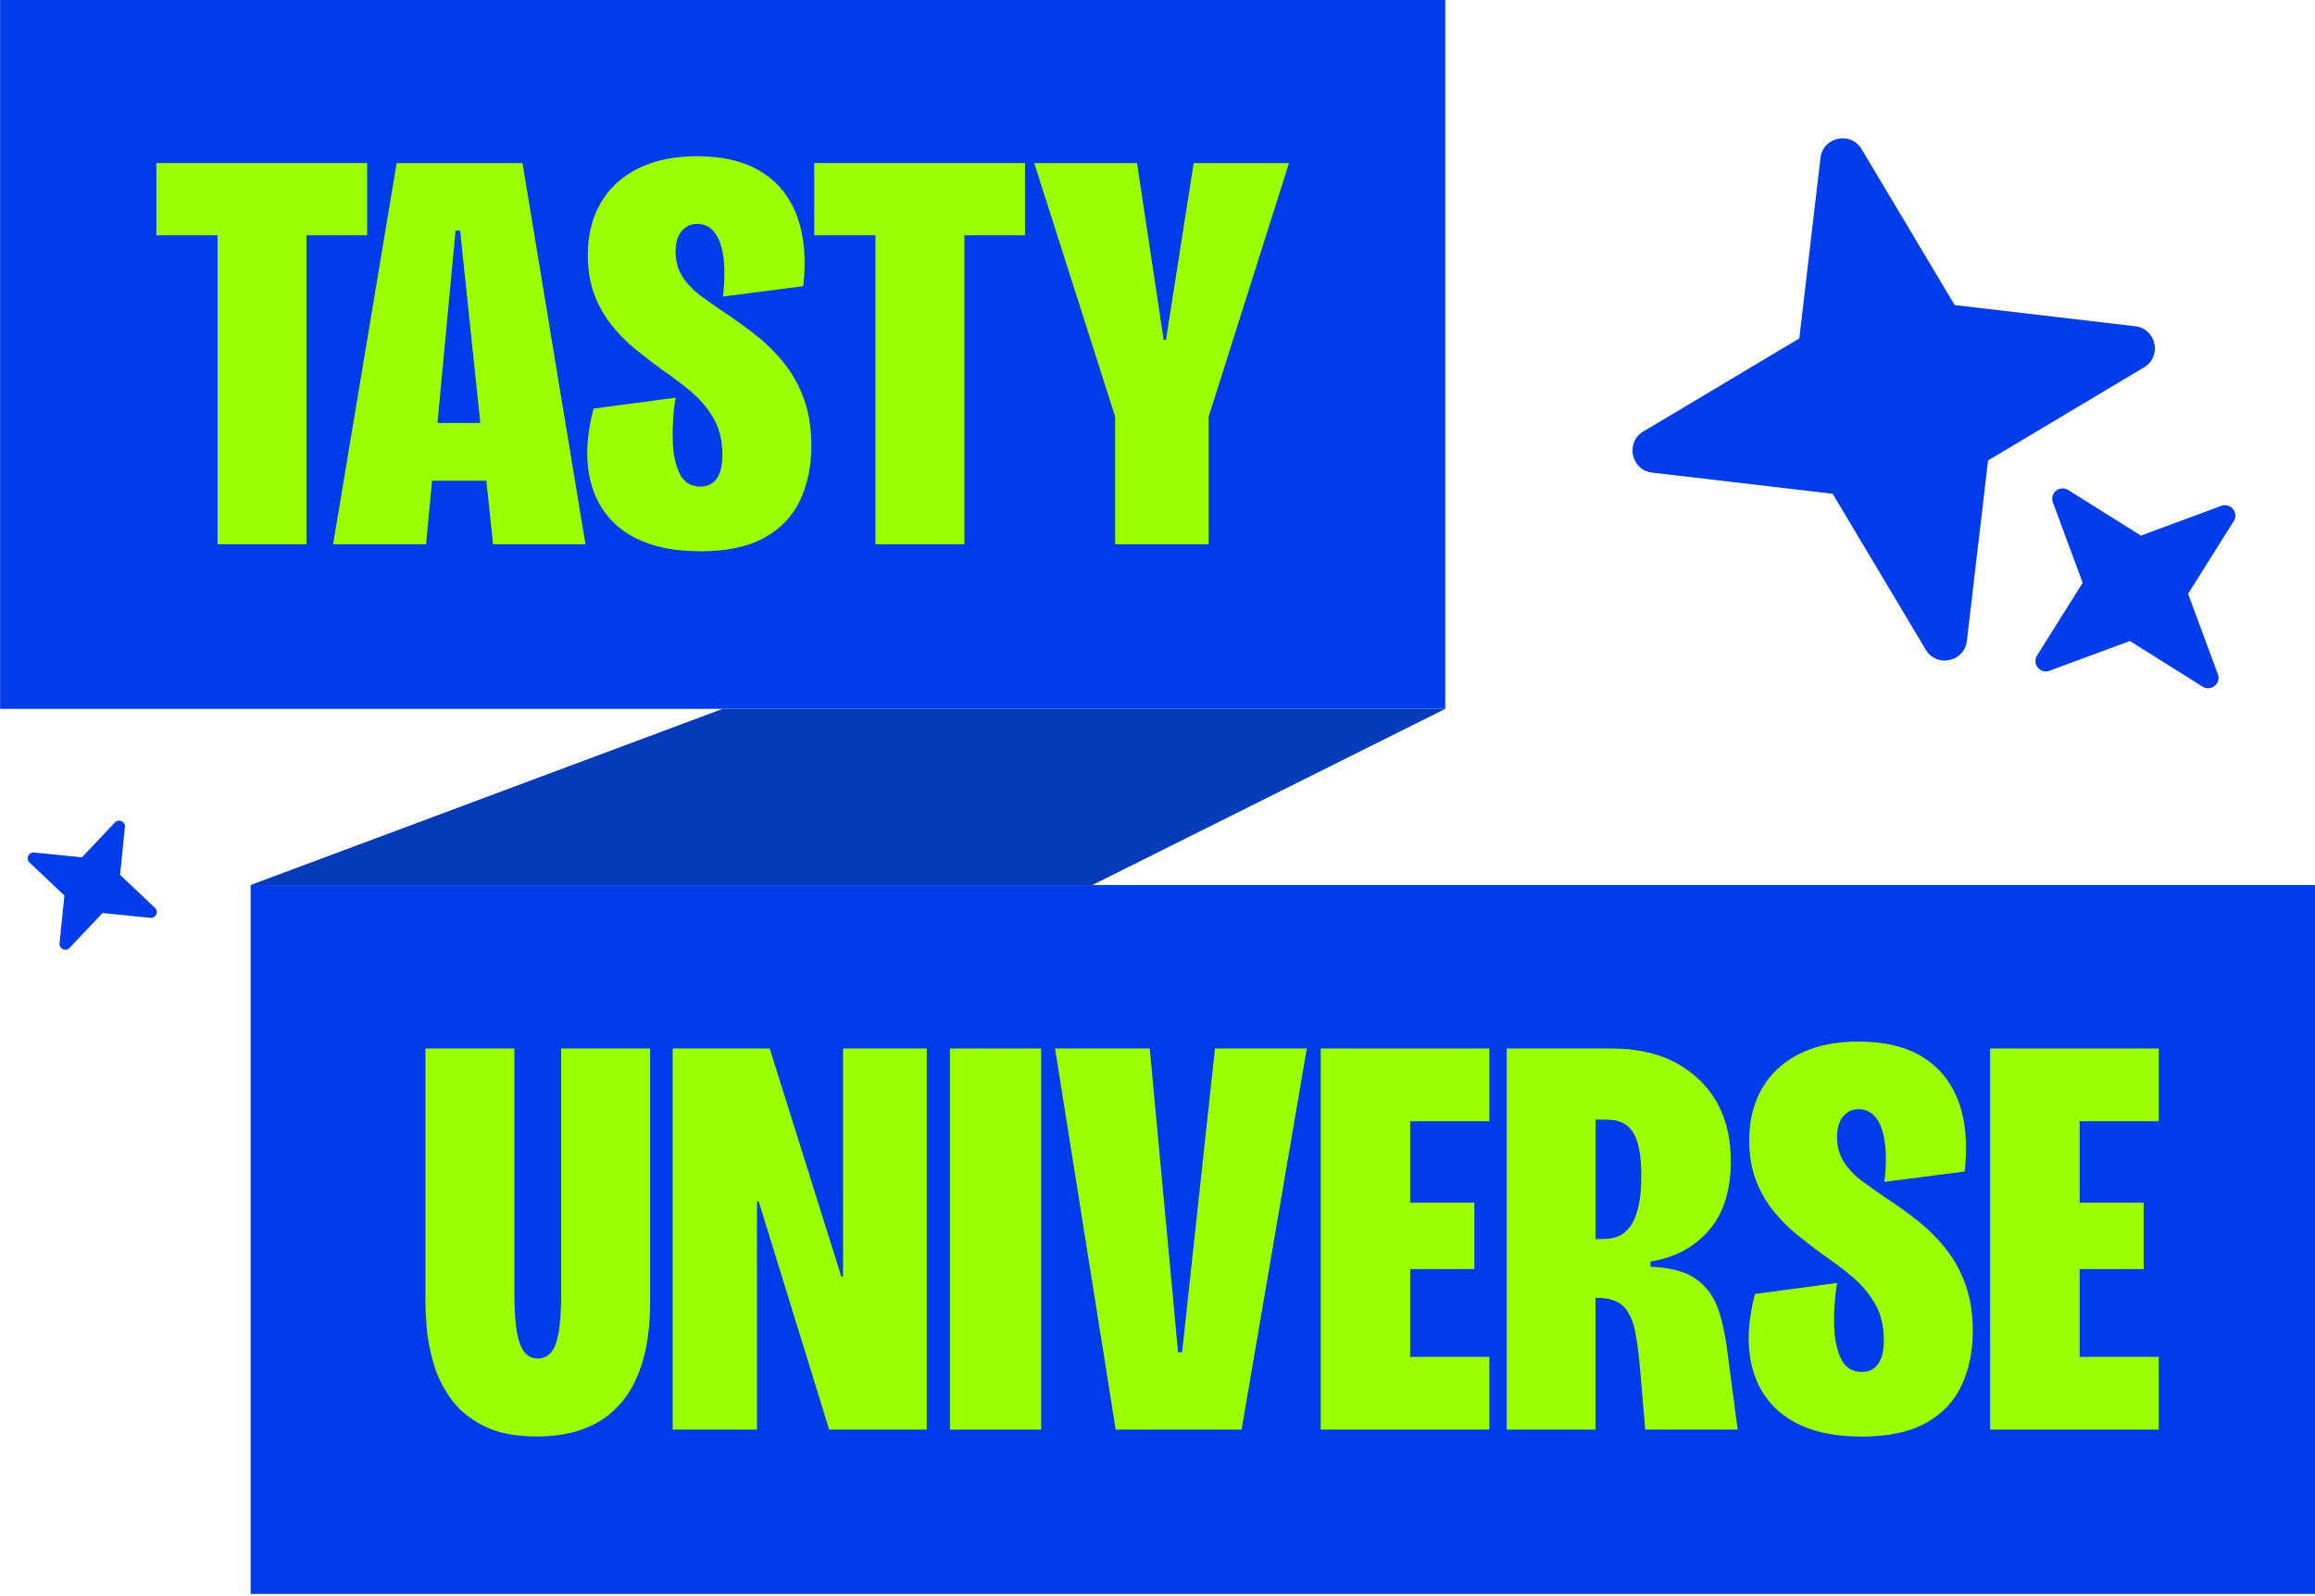
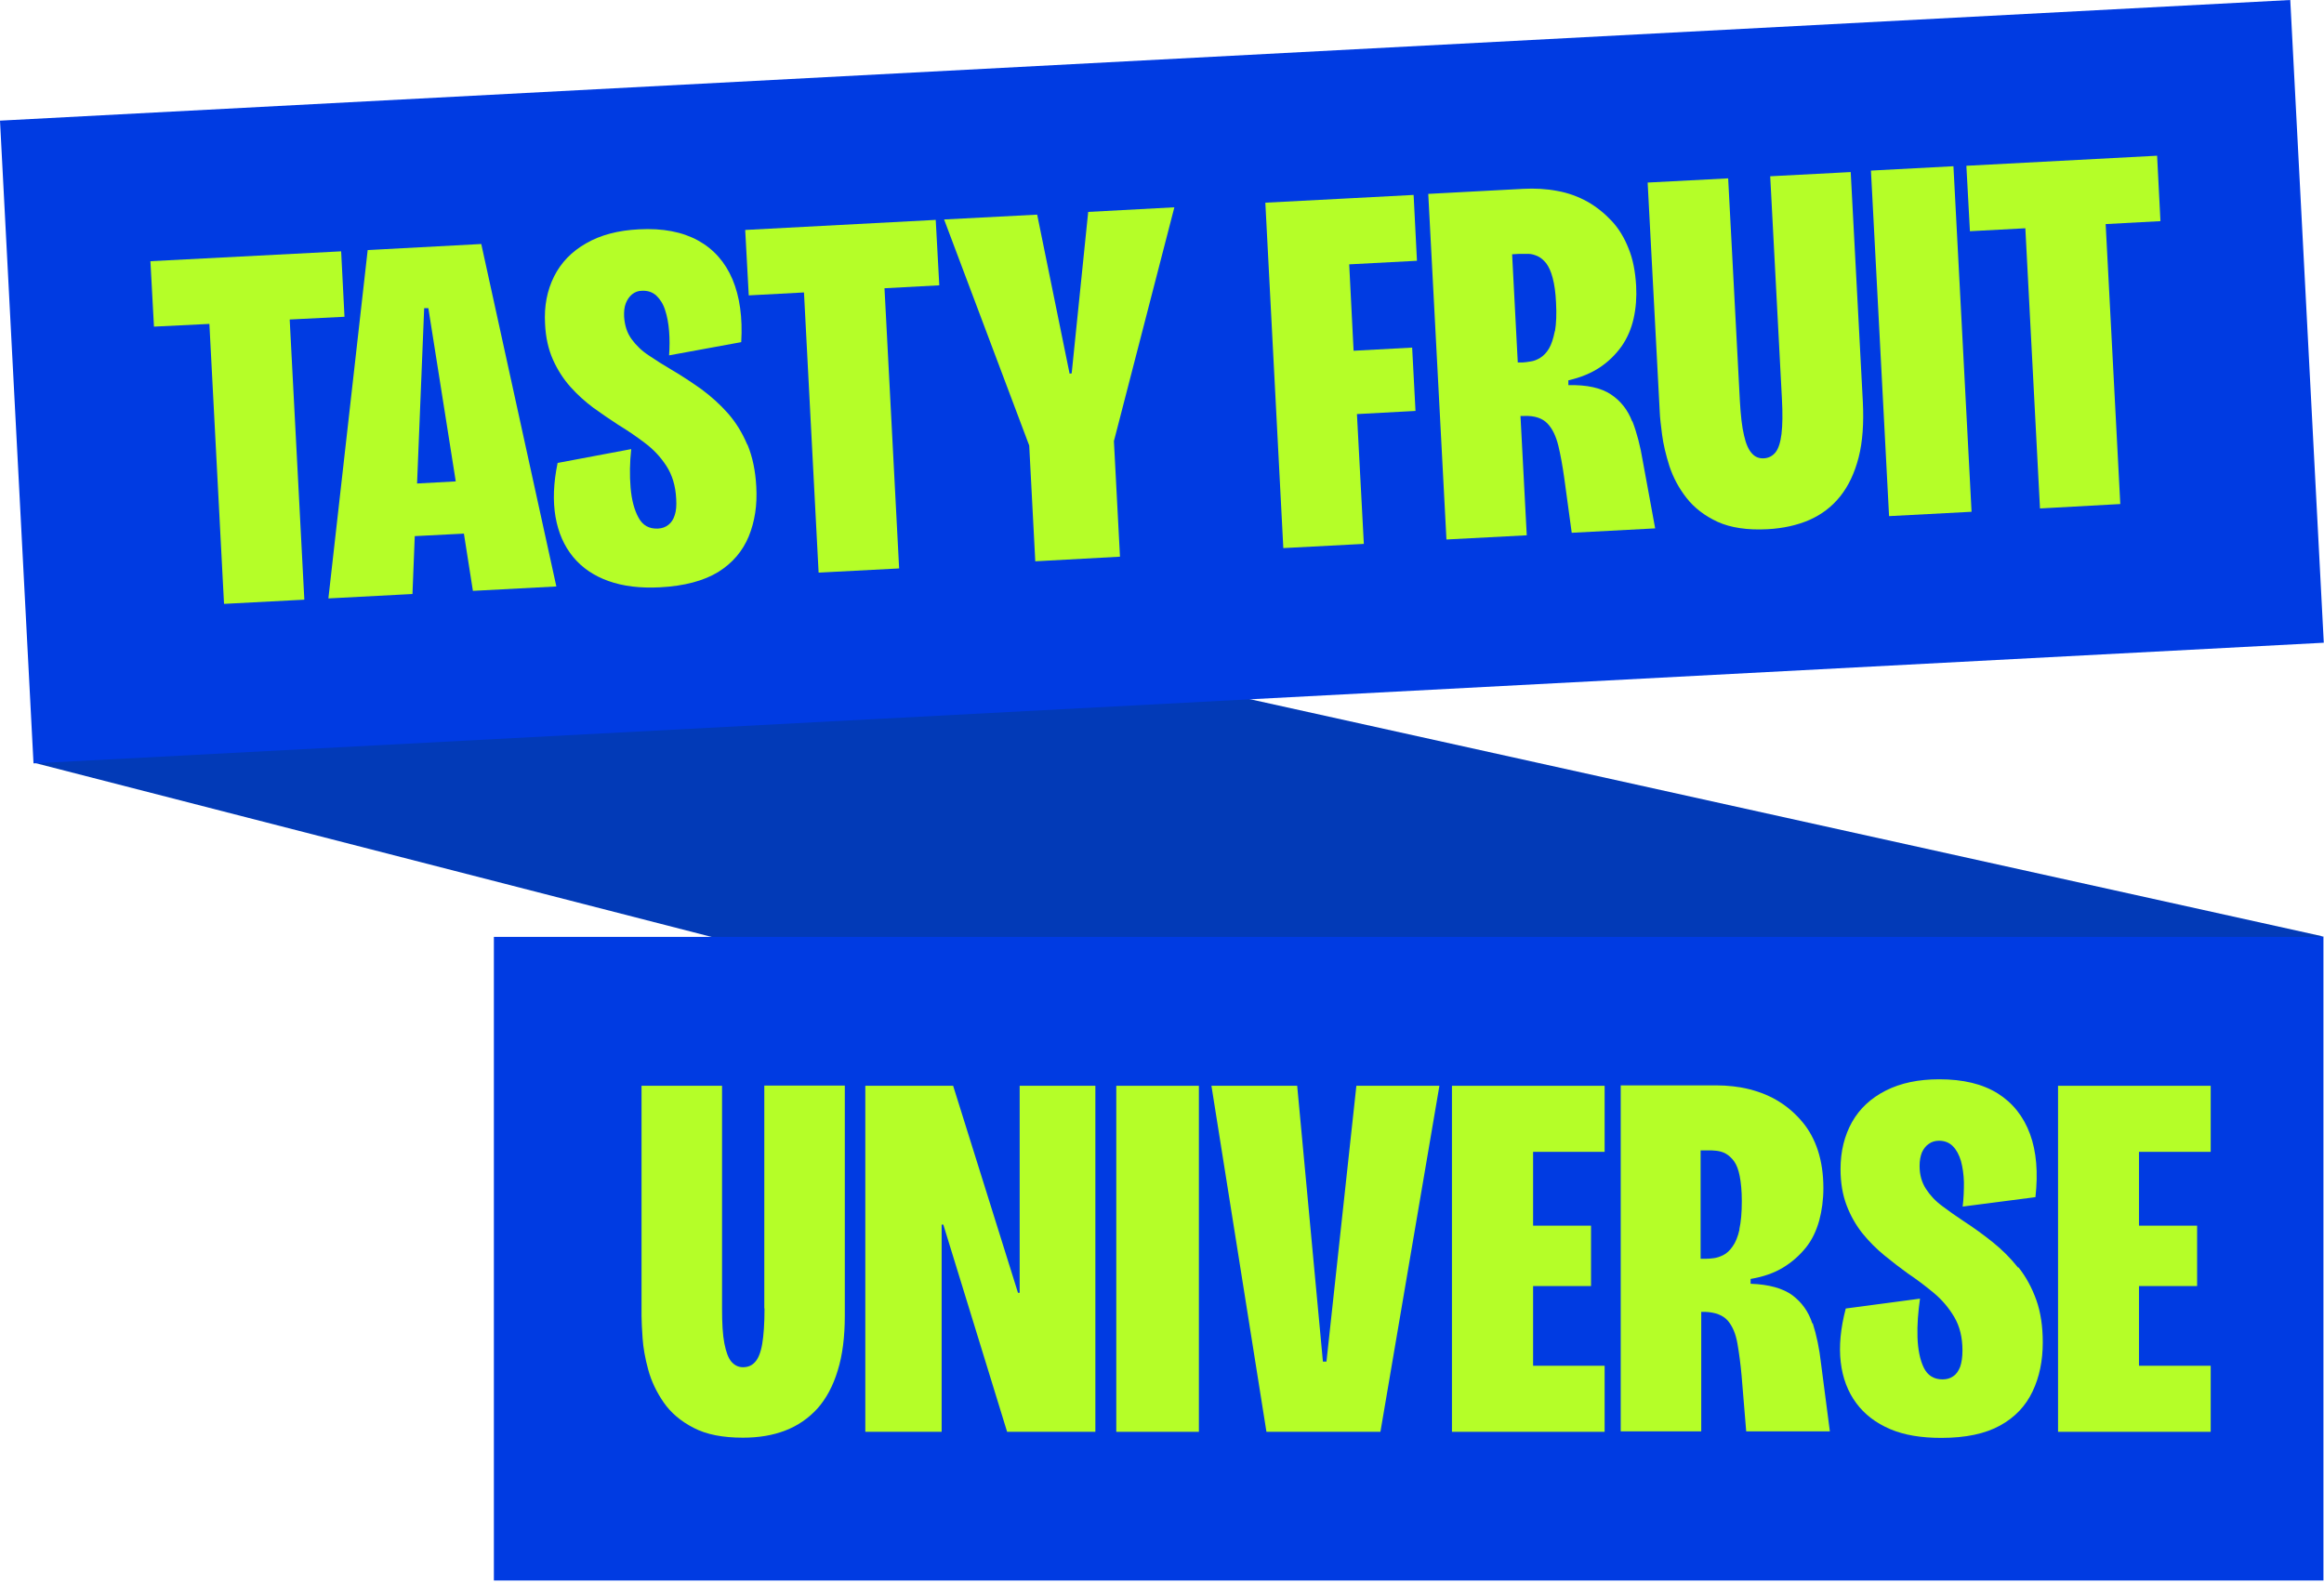
- <svg xmlns="http://www.w3.org/2000/svg" width="251" height="173" viewBox="0 0 251 173" fill="none">
-   <path d="M78.354 76.877L156.696 76.882L118.427 95.985L27.177 95.98L78.354 76.877Z" fill="#023AB7" />
-   <path d="M251 95.985H27.177V172.862H251V95.985Z" fill="#003CE9" />
-   <path d="M58.28 155.795C55.857 155.795 53.886 155.397 52.36 154.606C50.833 153.814 49.644 152.802 48.792 151.567C47.936 150.337 47.321 149.032 46.943 147.652C46.565 146.276 46.339 145.011 46.253 143.862C46.167 142.713 46.127 141.826 46.127 141.201V113.708H55.771V140.325C55.771 142.078 55.867 143.469 56.053 144.487C56.24 145.51 56.522 146.241 56.9 146.679C57.278 147.117 57.736 147.334 58.275 147.334C58.86 147.334 59.338 147.127 59.716 146.709C60.094 146.291 60.376 145.57 60.563 144.547C60.749 143.525 60.845 142.114 60.845 140.32V113.703H70.489V141.196C70.489 143.741 70.207 145.938 69.642 147.772C69.078 149.612 68.267 151.124 67.199 152.313C66.13 153.502 64.851 154.379 63.349 154.943C61.848 155.508 60.155 155.79 58.275 155.79L58.28 155.795Z" fill="#9CFF00" />
-   <path d="M72.933 155.044V113.708H83.454L91.218 138.445H91.405V113.708H100.484V155.044H89.903L82.264 130.307H82.078V155.044H72.933Z" fill="#9CFF00" />
-   <path d="M102.994 155.044V113.708H112.89V155.044H102.994Z" fill="#9CFF00" />
-   <path d="M120.967 155.044L114.391 113.708H124.66L127.729 146.649H128.167L131.734 113.708H141.691L134.616 155.044H120.967Z" fill="#9CFF00" />
-   <path d="M143.197 155.044V113.708H152.902V155.044H143.197ZM150.085 121.599V113.708H161.483V121.599H150.085ZM150.085 137.634V130.433H159.855V137.634H150.085ZM150.085 155.044V147.153H161.483V155.044H150.085Z" fill="#9CFF00" />
-   <path d="M163.362 155.044V113.708H174.76C176.181 113.708 177.536 113.864 178.831 114.177C180.126 114.489 181.305 114.983 182.368 115.648C183.431 116.318 184.363 117.13 185.154 118.092C185.946 119.055 186.565 120.188 187.004 121.504C187.442 122.819 187.664 124.31 187.664 125.983C187.664 127.359 187.497 128.654 187.16 129.868C186.827 131.078 186.293 132.156 185.563 133.094C184.832 134.031 183.925 134.827 182.837 135.472C181.748 136.122 180.458 136.565 178.952 136.817V137.382C181.164 137.467 182.837 137.926 183.96 138.757C185.089 139.594 185.88 140.713 186.339 142.109C186.797 143.509 187.13 145.127 187.341 146.961L188.404 155.039H178.382L177.818 148.402C177.692 146.981 177.526 145.701 177.319 144.552C177.108 143.404 176.725 142.497 176.16 141.826C175.596 141.156 174.689 140.803 173.434 140.763H172.996V155.044H163.352H163.362ZM173.006 134.378H173.571C173.863 134.378 174.195 134.358 174.573 134.318C174.951 134.278 175.334 134.152 175.732 133.94C176.13 133.733 176.493 133.386 176.825 132.907C177.158 132.428 177.43 131.748 177.642 130.871C177.848 129.994 177.954 128.866 177.954 127.49C177.954 126.281 177.868 125.288 177.702 124.517C177.536 123.746 177.304 123.151 177.012 122.733C176.72 122.315 176.397 122.012 176.039 121.826C175.682 121.64 175.319 121.524 174.946 121.483C174.568 121.443 174.215 121.423 173.883 121.423H173.006V134.389V134.378Z" fill="#9CFF00" />
-   <path d="M201.747 155.795C199.369 155.795 197.323 155.442 195.61 154.732C193.897 154.021 192.541 152.988 191.538 151.632C190.536 150.277 189.921 148.649 189.689 146.75C189.457 144.85 189.659 142.708 190.284 140.33L199.177 139.14C198.925 140.728 198.819 142.265 198.865 143.741C198.905 145.223 199.157 146.432 199.615 147.374C200.074 148.312 200.825 148.785 201.868 148.785C202.372 148.785 202.795 148.659 203.153 148.407C203.505 148.155 203.777 147.783 203.969 147.279C204.16 146.775 204.251 146.13 204.251 145.339C204.251 143.797 203.929 142.466 203.279 141.363C202.629 140.259 201.807 139.287 200.805 138.45C199.802 137.614 198.779 136.843 197.736 136.132C196.819 135.467 195.877 134.746 194.919 133.97C193.957 133.199 193.08 132.323 192.289 131.34C191.498 130.357 190.858 129.244 190.38 127.989C189.901 126.734 189.659 125.298 189.659 123.665C189.659 121.534 190.118 119.669 191.035 118.062C191.952 116.454 193.297 115.205 195.076 114.303C196.849 113.406 198.991 112.957 201.495 112.957C204.332 112.957 206.66 113.522 208.479 114.65C210.297 115.779 211.587 117.397 212.363 119.503C213.134 121.614 213.356 124.129 213.018 127.052L204.312 128.18C204.437 127.178 204.488 126.205 204.468 125.268C204.448 124.33 204.332 123.484 204.125 122.733C203.913 121.982 203.591 121.388 203.153 120.949C202.714 120.511 202.16 120.294 201.495 120.294C201.036 120.294 200.628 120.42 200.276 120.672C199.918 120.924 199.651 121.267 199.459 121.705C199.273 122.143 199.177 122.678 199.177 123.302C199.177 124.346 199.429 125.253 199.928 126.029C200.427 126.8 201.087 127.49 201.903 128.095C202.719 128.699 203.561 129.294 204.437 129.879C205.647 130.675 206.816 131.516 207.944 132.413C209.073 133.31 210.086 134.323 210.983 135.452C211.88 136.581 212.59 137.876 213.114 139.337C213.638 140.798 213.895 142.491 213.895 144.411C213.895 146.583 213.487 148.533 212.676 150.267C211.859 152 210.57 153.356 208.791 154.338C207.017 155.321 204.669 155.81 201.747 155.81V155.795Z" fill="#9CFF00" />
-   <path d="M215.775 155.044V113.708H225.479V155.044H215.775ZM222.662 121.599V113.708H234.06V121.599H222.662ZM222.662 137.634V130.433H232.432V137.634H222.662ZM222.662 155.044V147.153H234.06V155.044H222.662Z" fill="#9CFF00" />
-   <path d="M156.696 0H0.013V76.877H156.696V0Z" fill="#003CE9" />
-   <path d="M16.953 25.518V17.687H39.809V25.518H16.953ZM23.589 59.028V17.692H33.233V59.028H23.589Z" fill="#9CFF00" />
-   <path d="M36.115 59.028L43.003 17.692H56.653L63.48 59.028H53.458L49.891 25.019H49.392L46.197 59.028H36.115ZM42.378 52.135V45.871H56.844V52.135H42.378Z" fill="#9CFF00" />
-   <path d="M75.82 59.779C73.442 59.779 71.396 59.421 69.683 58.716C67.97 58.005 66.614 56.972 65.612 55.617C64.609 54.261 63.994 52.634 63.762 50.734C63.531 48.834 63.732 46.693 64.357 44.314L73.25 43.125C72.998 44.712 72.892 46.244 72.938 47.726C72.978 49.207 73.23 50.416 73.689 51.359C74.147 52.296 74.898 52.77 75.941 52.77C76.44 52.77 76.868 52.644 77.226 52.392C77.579 52.14 77.851 51.767 78.042 51.263C78.228 50.764 78.324 50.114 78.324 49.323C78.324 47.781 78.002 46.451 77.352 45.347C76.702 44.244 75.88 43.271 74.878 42.434C73.875 41.598 72.852 40.827 71.809 40.117C70.892 39.451 69.95 38.731 68.993 37.955C68.03 37.184 67.153 36.307 66.362 35.324C65.566 34.342 64.931 33.228 64.453 31.973C63.974 30.718 63.732 29.282 63.732 27.65C63.732 25.518 64.191 23.654 65.108 22.046C66.025 20.439 67.37 19.189 69.149 18.287C70.922 17.39 73.064 16.942 75.568 16.942C78.405 16.942 80.733 17.506 82.552 18.635C84.366 19.764 85.661 21.381 86.436 23.487C87.207 25.599 87.429 28.113 87.092 31.036L78.385 32.165C78.511 31.162 78.561 30.189 78.541 29.252C78.521 28.315 78.405 27.468 78.198 26.718C77.987 25.967 77.664 25.372 77.226 24.934C76.787 24.495 76.233 24.279 75.568 24.279C75.11 24.279 74.701 24.404 74.349 24.657C73.991 24.908 73.724 25.251 73.532 25.689C73.346 26.128 73.25 26.662 73.25 27.287C73.25 28.33 73.502 29.237 74.001 30.013C74.5 30.784 75.16 31.474 75.976 32.079C76.793 32.684 77.634 33.278 78.511 33.863C79.72 34.659 80.889 35.501 82.018 36.398C83.146 37.295 84.159 38.307 85.056 39.436C85.953 40.565 86.663 41.86 87.187 43.321C87.711 44.783 87.968 46.476 87.968 48.396C87.968 50.568 87.56 52.518 86.749 54.251C85.933 55.985 84.643 57.34 82.864 58.323C81.091 59.306 78.742 59.794 75.82 59.794V59.779Z" fill="#9CFF00" />
-   <path d="M88.281 25.518V17.687H111.136V25.518H88.281ZM94.922 59.028V17.692H104.566V59.028H94.922Z" fill="#9CFF00" />
-   <path d="M120.906 59.028V45.186L112.139 17.692H123.284L126.167 36.856H126.418L129.422 17.692H139.756L131.049 45.186V59.028H120.906Z" fill="#9CFF00" />
-   <path d="M178.165 46.803L195.086 36.705L197.384 17.118C197.653 14.844 200.661 14.209 201.835 16.165L211.933 33.086L231.52 35.384C233.794 35.653 234.429 38.661 232.473 39.835L215.552 49.933L213.254 69.52C212.985 71.794 209.977 72.429 208.803 70.473L198.705 53.552L179.118 51.254C176.844 50.985 176.209 47.977 178.165 46.803Z" fill="#003CE9" />
-   <path d="M3.704 92.457L8.881 92.983L12.457 89.199C12.874 88.76 13.609 89.1 13.543 89.704L13.017 94.881L16.801 98.457C17.24 98.874 16.9 99.609 16.297 99.543L11.119 99.017L7.543 102.801C7.126 103.24 6.391 102.9 6.457 102.296L6.983 97.119L3.199 93.543C2.76 93.126 3.1 92.391 3.704 92.457Z" fill="#003CE9" />
-   <path d="M224.251 53.148L232.122 58.089L240.841 54.861C241.856 54.489 242.763 55.615 242.18 56.529L237.24 64.4L240.467 73.119C240.84 74.134 239.714 75.041 238.8 74.458L230.929 69.518L222.209 72.745C221.195 73.118 220.287 71.992 220.87 71.078L225.811 63.207L222.583 54.487C222.211 53.473 223.337 52.565 224.251 53.148Z" fill="#003CE9" />
+ <svg xmlns="http://www.w3.org/2000/svg" width="439" height="299" viewBox="0 0 439 299" fill="none">
+   <path d="M6.486 144.108L210.175 196.469L439 176.941L215.237 127.469L6.486 144.108Z" fill="#023AB7" />
+   <path d="M432.628 -3.30391e-06L0 22.791L6.33 144.211L438.959 121.419L432.628 -3.30391e-06Z" fill="#003BE2" />
+   <path d="M65.074 59.842L64.442 47.481L28.412 49.343L29.084 61.704L39.553 61.189L42.318 114.078L57.489 113.285L54.723 60.357L65.074 59.842Z" fill="#B5FE28" />
+   <path d="M69.459 47.204L62.032 113.048L77.914 112.216L78.348 101.281L87.632 100.806L89.331 111.621L105.094 110.789L90.911 46.094L69.42 47.243L69.459 47.204ZM78.783 91.337L80.126 58.217H80.916L86.091 90.941L78.783 91.337Z" fill="#B5FE28" />
+   <path d="M141.163 84.008C140.215 81.75 138.99 79.769 137.489 78.066C135.988 76.362 134.289 74.856 132.472 73.51C130.615 72.202 128.719 70.934 126.743 69.785C125.321 68.954 123.938 68.082 122.595 67.171C121.252 66.299 120.185 65.269 119.316 64.081C118.447 62.892 118.012 61.505 117.894 59.842C117.854 58.851 117.933 58.019 118.21 57.306C118.486 56.593 118.882 56.038 119.395 55.602C119.948 55.167 120.541 54.929 121.291 54.929C122.358 54.889 123.227 55.167 123.978 55.84C124.689 56.514 125.282 57.425 125.637 58.574C126.032 59.762 126.269 61.07 126.388 62.535C126.506 64.001 126.506 65.546 126.388 67.131L140.017 64.635C140.294 60 139.741 56.038 138.358 52.75C136.975 49.502 134.803 47.045 131.84 45.421C128.877 43.797 125.163 43.084 120.699 43.321C116.748 43.519 113.43 44.391 110.704 45.975C107.978 47.521 105.963 49.62 104.659 52.235C103.356 54.85 102.763 57.821 102.961 61.189C103.079 63.764 103.593 66.022 104.462 67.963C105.331 69.904 106.437 71.608 107.741 73.074C109.084 74.579 110.546 75.887 112.086 77.035C113.667 78.184 115.207 79.214 116.709 80.205C118.407 81.235 120.106 82.384 121.726 83.612C123.385 84.84 124.768 86.306 125.874 88.009C126.98 89.713 127.612 91.773 127.731 94.229C127.81 95.497 127.731 96.527 127.454 97.32C127.217 98.112 126.783 98.746 126.269 99.142C125.716 99.578 125.084 99.815 124.294 99.855C122.635 99.934 121.41 99.261 120.62 97.795C119.83 96.369 119.316 94.467 119.119 92.13C118.921 89.792 118.961 87.376 119.237 84.84L105.331 87.455C104.541 91.258 104.422 94.665 104.936 97.636C105.449 100.608 106.556 103.143 108.254 105.203C109.953 107.263 112.165 108.769 114.931 109.759C117.696 110.75 120.936 111.146 124.689 110.948C129.272 110.71 132.946 109.72 135.672 108.056C138.398 106.352 140.294 104.094 141.44 101.321C142.585 98.508 143.059 95.418 142.862 91.971C142.704 88.921 142.151 86.306 141.203 84.008H141.163Z" fill="#B5FE28" />
+   <path d="M176.758 41.539L140.768 43.44L141.439 55.801L151.869 55.246L154.634 108.175L169.844 107.383L167.079 54.454L177.43 53.899L176.758 41.539Z" fill="#B5FE28" />
+   <path d="M205.558 40.033L202.437 70.538L202.042 70.578L195.919 40.548L178.338 41.459L194.417 84.167L195.563 106.036L211.563 105.164L210.417 83.335L221.835 39.162L205.558 40.033Z" fill="#B5FE28" />
+   <path d="M267.662 49.264L267.03 36.824L254.19 37.498L239.02 38.29L242.417 103.54L257.627 102.747L256.324 78.224L267.385 77.63L266.753 65.665L255.692 66.26L254.862 49.938L267.662 49.264Z" fill="#B5FE28" />
+   <path d="M308.314 79.611C307.484 77.432 306.141 75.728 304.284 74.5C302.427 73.272 299.78 72.678 296.264 72.757V71.846C298.556 71.331 300.57 70.499 302.23 69.389C303.889 68.28 305.232 66.933 306.338 65.388C307.405 63.843 308.156 62.1 308.59 60.159C309.025 58.218 309.183 56.157 309.064 53.978C308.906 51.324 308.472 48.987 307.642 46.966C306.852 44.946 305.785 43.163 304.442 41.737C303.099 40.31 301.598 39.082 299.859 38.092C298.121 37.141 296.225 36.428 294.17 36.071C292.116 35.675 289.943 35.556 287.731 35.675L269.795 36.626L273.232 101.915L288.402 101.123L287.217 78.581H287.928C289.904 78.501 291.365 79.016 292.314 80.007C293.262 80.997 293.933 82.424 294.368 84.206C294.802 85.989 295.158 88.01 295.474 90.228L296.896 100.648L312.659 99.816L310.328 87.138C309.854 84.246 309.183 81.71 308.353 79.571L308.314 79.611ZM293.696 62.575C293.42 63.962 293.064 65.071 292.59 65.864C292.116 66.656 291.563 67.211 290.931 67.607C290.338 67.963 289.746 68.201 289.153 68.28C288.56 68.399 288.047 68.439 287.573 68.478H286.704L285.637 48.036L287.02 47.957C287.533 47.957 288.126 47.957 288.719 47.957C289.311 47.957 289.904 48.155 290.457 48.392C291.049 48.67 291.563 49.105 292.077 49.739C292.551 50.373 292.985 51.285 293.301 52.513C293.617 53.701 293.854 55.286 293.933 57.187C294.052 59.366 293.973 61.149 293.736 62.536L293.696 62.575Z" fill="#B5FE28" />
+   <path d="M334.388 33.259L336.6 75.293C336.758 78.145 336.718 80.364 336.521 81.988C336.323 83.612 335.928 84.801 335.375 85.474C334.822 86.148 334.072 86.544 333.163 86.584C332.294 86.623 331.543 86.346 330.951 85.672C330.318 84.999 329.805 83.889 329.449 82.265C329.054 80.68 328.817 78.462 328.659 75.728L326.447 33.694L311.237 34.487L313.528 77.907C313.568 78.898 313.726 80.284 313.963 82.107C314.2 83.929 314.674 85.91 315.346 88.049C316.057 90.189 317.123 92.209 318.585 94.071C320.047 95.933 321.983 97.439 324.472 98.588C326.921 99.697 330.081 100.172 333.874 99.974C336.837 99.816 339.484 99.221 341.775 98.231C344.106 97.201 346.042 95.735 347.622 93.754C349.202 91.773 350.348 89.317 351.099 86.385C351.849 83.454 352.086 79.967 351.889 75.926L349.597 32.506L334.388 33.298V33.259Z" fill="#B5FE28" />
+   <path d="M369.002 31.402L353.418 32.224L356.841 97.502L372.425 96.68L369.002 31.402Z" fill="#B5FE28" />
+   <path d="M408.106 41.776L407.474 29.416L371.444 31.317L372.116 43.678L382.585 43.123L385.351 96.052L400.521 95.22L397.756 42.331L408.106 41.776Z" fill="#B5FE28" />
+   <path d="M438.893 176.989H93.293V298.574H438.893V176.989Z" fill="#003BE2" />
+   <path d="M144.414 247.191C144.414 250.043 144.256 252.262 143.98 253.886C143.703 255.51 143.229 256.659 142.636 257.293C142.044 257.966 141.293 258.283 140.345 258.283C139.476 258.283 138.765 257.927 138.172 257.253C137.58 256.58 137.145 255.391 136.829 253.767C136.513 252.143 136.394 249.964 136.394 247.191V205.117H121.184V248.577C121.184 249.568 121.263 250.954 121.382 252.777C121.5 254.599 121.856 256.58 122.449 258.759C123.041 260.938 124.029 262.998 125.372 264.939C126.715 266.88 128.612 268.505 131.021 269.733C133.431 271.001 136.552 271.595 140.345 271.595C143.308 271.595 145.955 271.159 148.325 270.248C150.696 269.337 152.71 267.95 154.409 266.088C156.068 264.226 157.372 261.809 158.241 258.917C159.15 256.025 159.584 252.539 159.584 248.538V205.077H144.375V247.151L144.414 247.191Z" fill="#B5FE28" />
+   <path d="M192.612 244.22H192.296L180.049 205.117H163.456V270.486H177.876V231.344H178.192L190.241 270.486H206.913V205.117H192.612V244.22Z" fill="#B5FE28" />
+   <path d="M226.468 205.117H210.864V270.486H226.468V205.117Z" fill="#B5FE28" />
+   <path d="M250.567 257.214H249.896L245.036 205.117H228.839L239.229 270.486H260.76L271.901 205.117H256.217L250.567 257.214Z" fill="#B5FE28" />
+   <path d="M285.135 205.117H274.271V270.486H285.135H289.599H303.111V258.006H289.599V242.952H300.543V231.542H289.599V217.597H303.111V205.117H289.599H285.135Z" fill="#B5FE28" />
+   <path d="M342.34 250.004C341.629 247.785 340.365 246.042 338.587 244.695C336.809 243.388 334.162 242.635 330.686 242.516V241.605C333.056 241.209 335.11 240.495 336.809 239.465C338.508 238.435 339.93 237.168 341.115 235.702C342.3 234.236 343.091 232.532 343.644 230.591C344.157 228.69 344.434 226.629 344.434 224.45C344.434 221.796 344.078 219.459 343.407 217.359C342.735 215.299 341.747 213.477 340.483 211.971C339.219 210.466 337.757 209.158 336.098 208.128C334.399 207.059 332.542 206.306 330.528 205.791C328.513 205.276 326.34 205.038 324.128 205.038H306.152V270.406H321.362V247.825H322.073C324.049 247.904 325.471 248.459 326.379 249.489C327.288 250.558 327.881 251.984 328.197 253.807C328.513 255.629 328.789 257.65 328.987 259.908L329.856 270.406H345.659L343.999 257.65C343.683 254.758 343.13 252.183 342.419 249.964L342.34 250.004ZM328.592 232.255C328.276 233.642 327.841 234.711 327.288 235.464C326.775 236.217 326.182 236.771 325.55 237.088C324.918 237.405 324.325 237.603 323.733 237.683C323.14 237.762 322.626 237.802 322.152 237.802H321.244V217.319H322.626C323.14 217.319 323.693 217.319 324.286 217.399C324.878 217.478 325.471 217.636 326.024 217.953C326.577 218.27 327.091 218.746 327.565 219.379C328.039 220.053 328.394 220.964 328.631 222.192C328.868 223.42 329.026 224.966 329.026 226.907C329.026 229.086 328.868 230.868 328.552 232.255H328.592Z" fill="#B5FE28" />
+   <path d="M381.214 239.466C379.792 237.683 378.212 236.098 376.434 234.672C374.656 233.246 372.8 231.899 370.903 230.671C369.521 229.759 368.177 228.809 366.913 227.858C365.609 226.907 364.582 225.798 363.792 224.569C363.002 223.341 362.607 221.915 362.607 220.251C362.607 219.261 362.765 218.429 363.041 217.716C363.358 217.042 363.753 216.488 364.345 216.091C364.898 215.695 365.53 215.497 366.281 215.497C367.348 215.497 368.217 215.854 368.888 216.527C369.56 217.201 370.074 218.151 370.429 219.34C370.745 220.529 370.943 221.876 370.982 223.341C370.982 224.847 370.943 226.352 370.745 227.937L384.493 226.154C385.007 221.519 384.691 217.557 383.466 214.229C382.242 210.902 380.187 208.326 377.343 206.544C374.459 204.761 370.824 203.889 366.32 203.889C362.37 203.889 359.012 204.602 356.207 206.029C353.402 207.455 351.269 209.436 349.846 211.971C348.424 214.507 347.674 217.478 347.674 220.845C347.674 223.421 348.069 225.718 348.819 227.699C349.57 229.68 350.597 231.463 351.822 233.008C353.086 234.553 354.469 235.94 355.97 237.168C357.471 238.396 358.972 239.545 360.395 240.575C362.054 241.684 363.674 242.912 365.254 244.22C366.834 245.527 368.138 247.072 369.165 248.815C370.192 250.558 370.706 252.658 370.706 255.114C370.706 256.382 370.548 257.412 370.271 258.205C369.955 258.997 369.56 259.591 368.967 259.987C368.414 260.383 367.743 260.582 366.953 260.582C365.293 260.582 364.108 259.829 363.397 258.363C362.686 256.897 362.291 254.956 362.212 252.618C362.133 250.281 362.33 247.864 362.686 245.329L348.661 247.191C347.674 250.955 347.358 254.322 347.713 257.333C348.069 260.344 349.056 262.919 350.637 265.058C352.217 267.198 354.35 268.822 357.037 269.971C359.723 271.12 362.962 271.635 366.716 271.635C371.338 271.635 375.012 270.842 377.817 269.297C380.622 267.752 382.637 265.613 383.94 262.879C385.244 260.146 385.876 257.056 385.876 253.609C385.876 250.558 385.481 247.904 384.651 245.567C383.822 243.269 382.716 241.209 381.293 239.426L381.214 239.466Z" fill="#B5FE28" />
+   <path d="M417.599 217.597V205.117H404.049H399.624H388.76V270.486H399.624H404.049H417.599V258.006H404.049V242.952H415.031V231.542H404.049V217.597H417.599Z" fill="#B5FE28" />
</svg>
